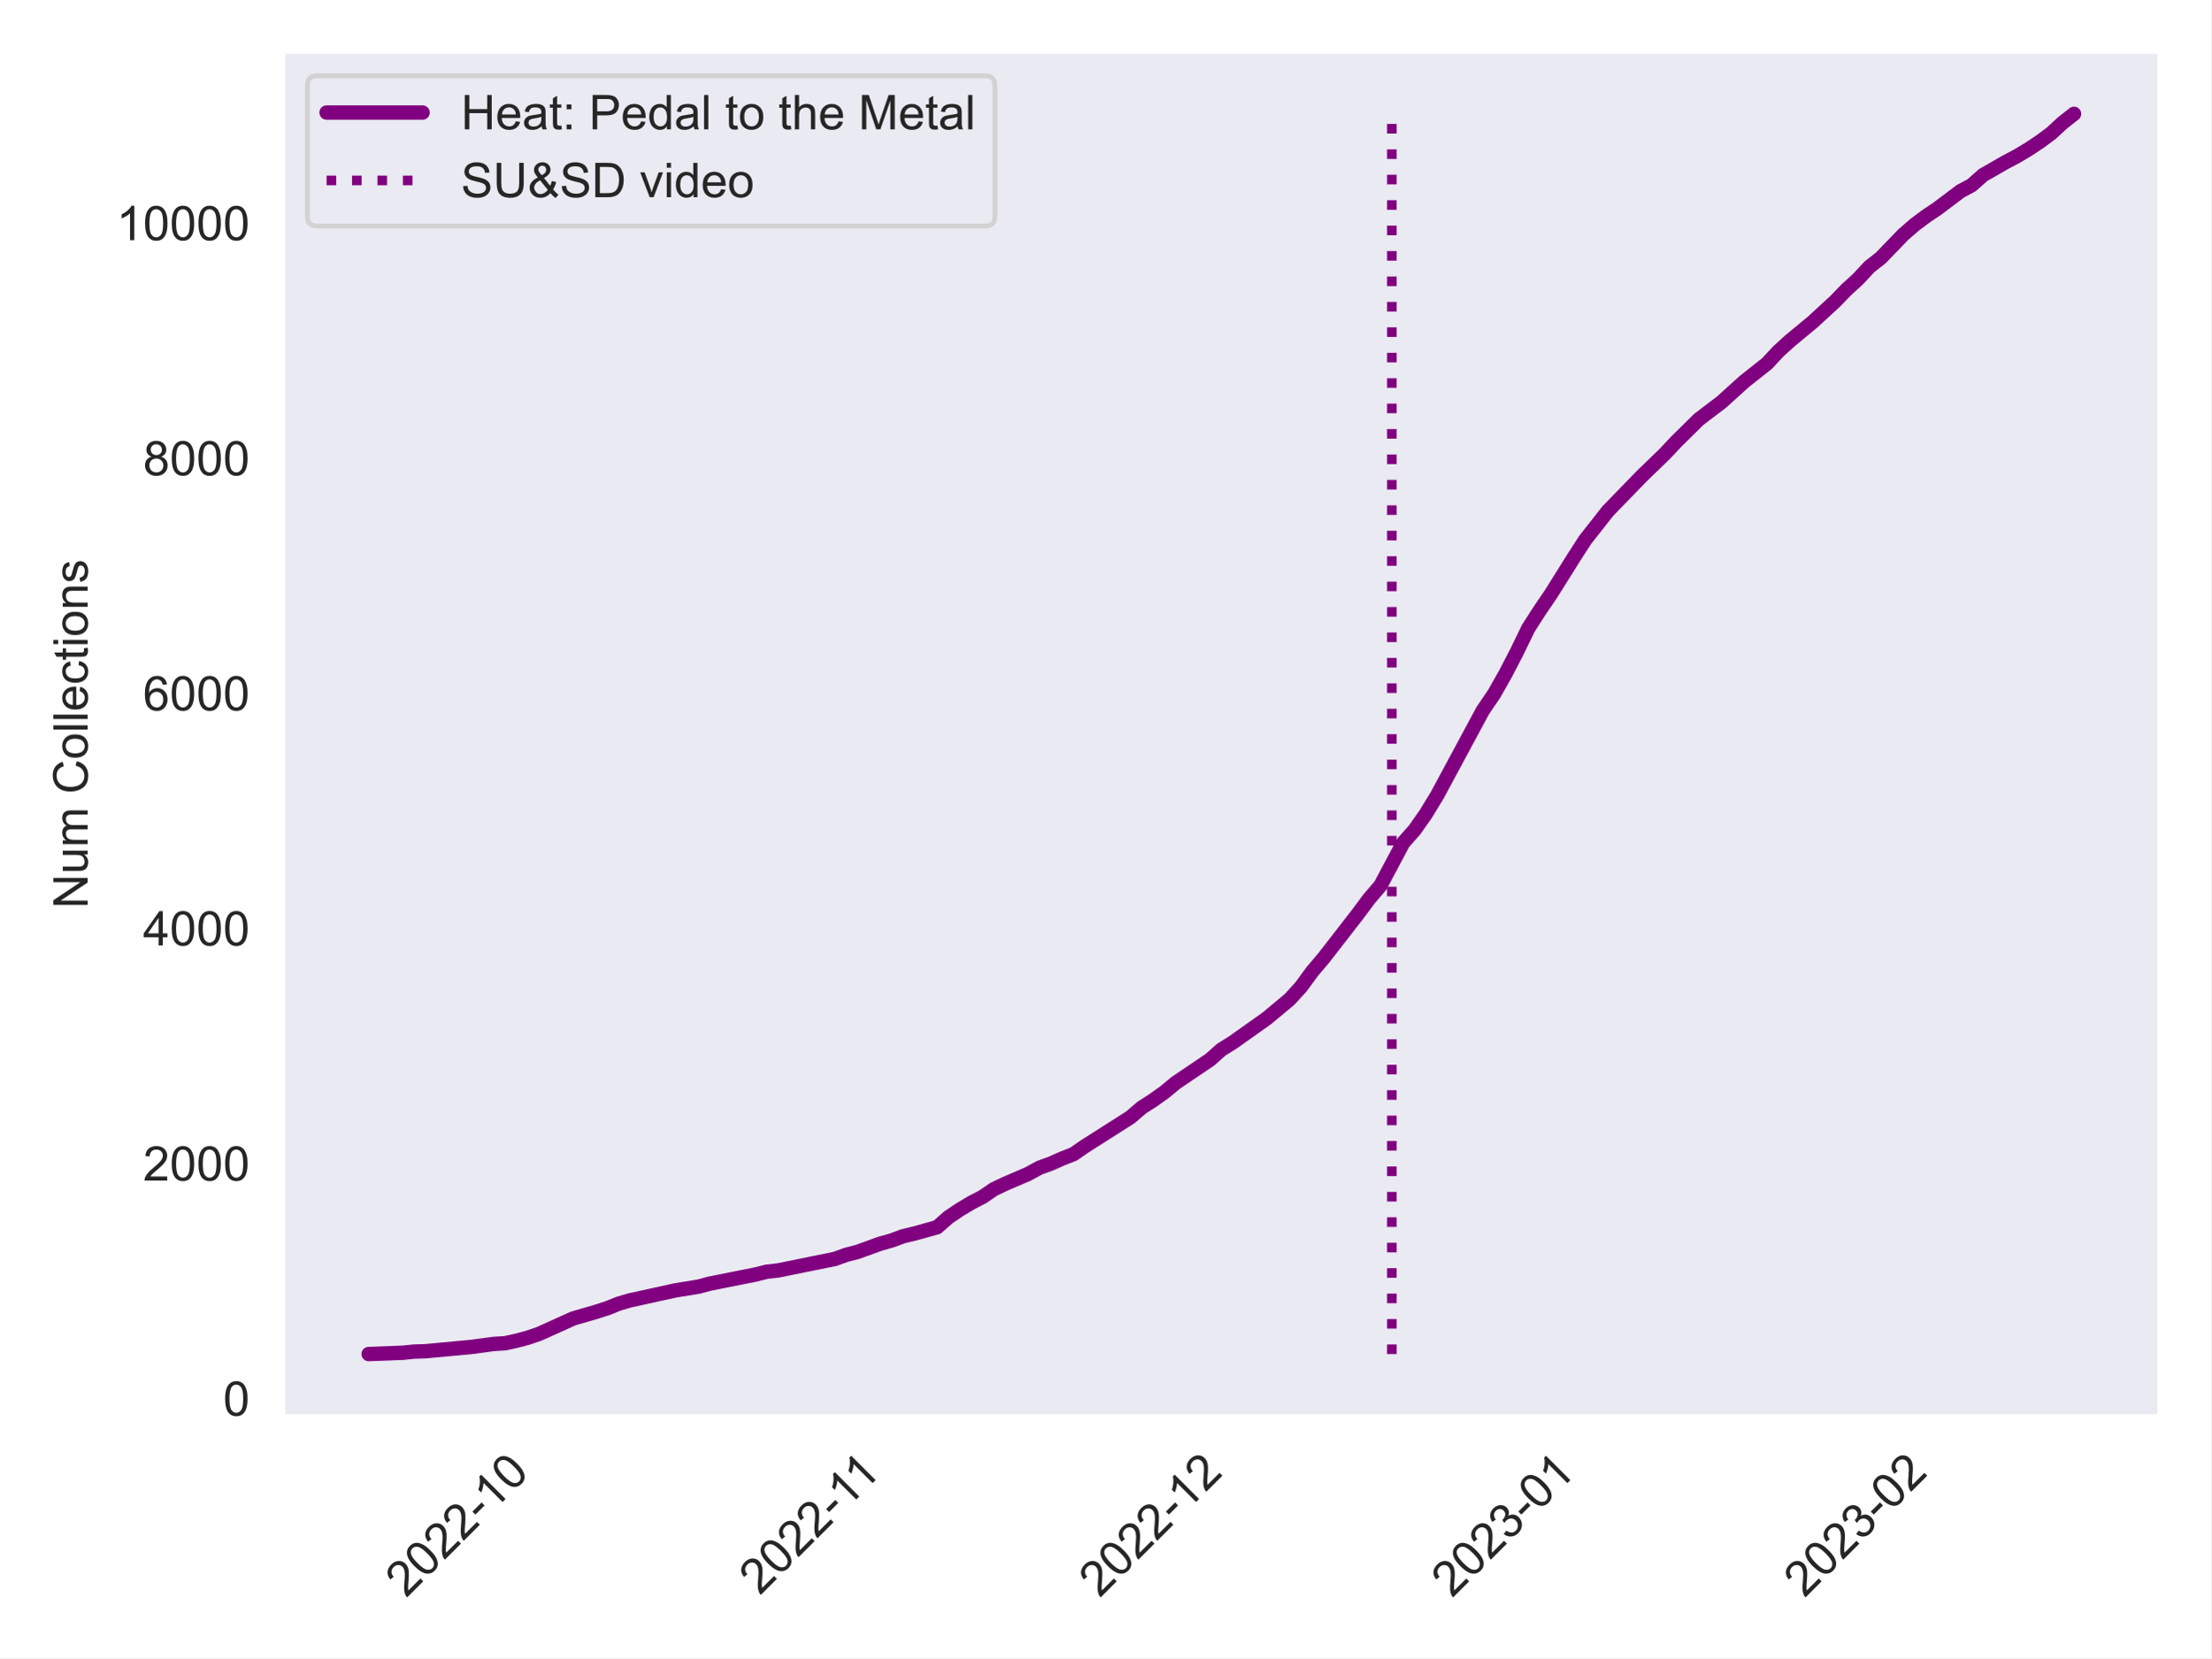
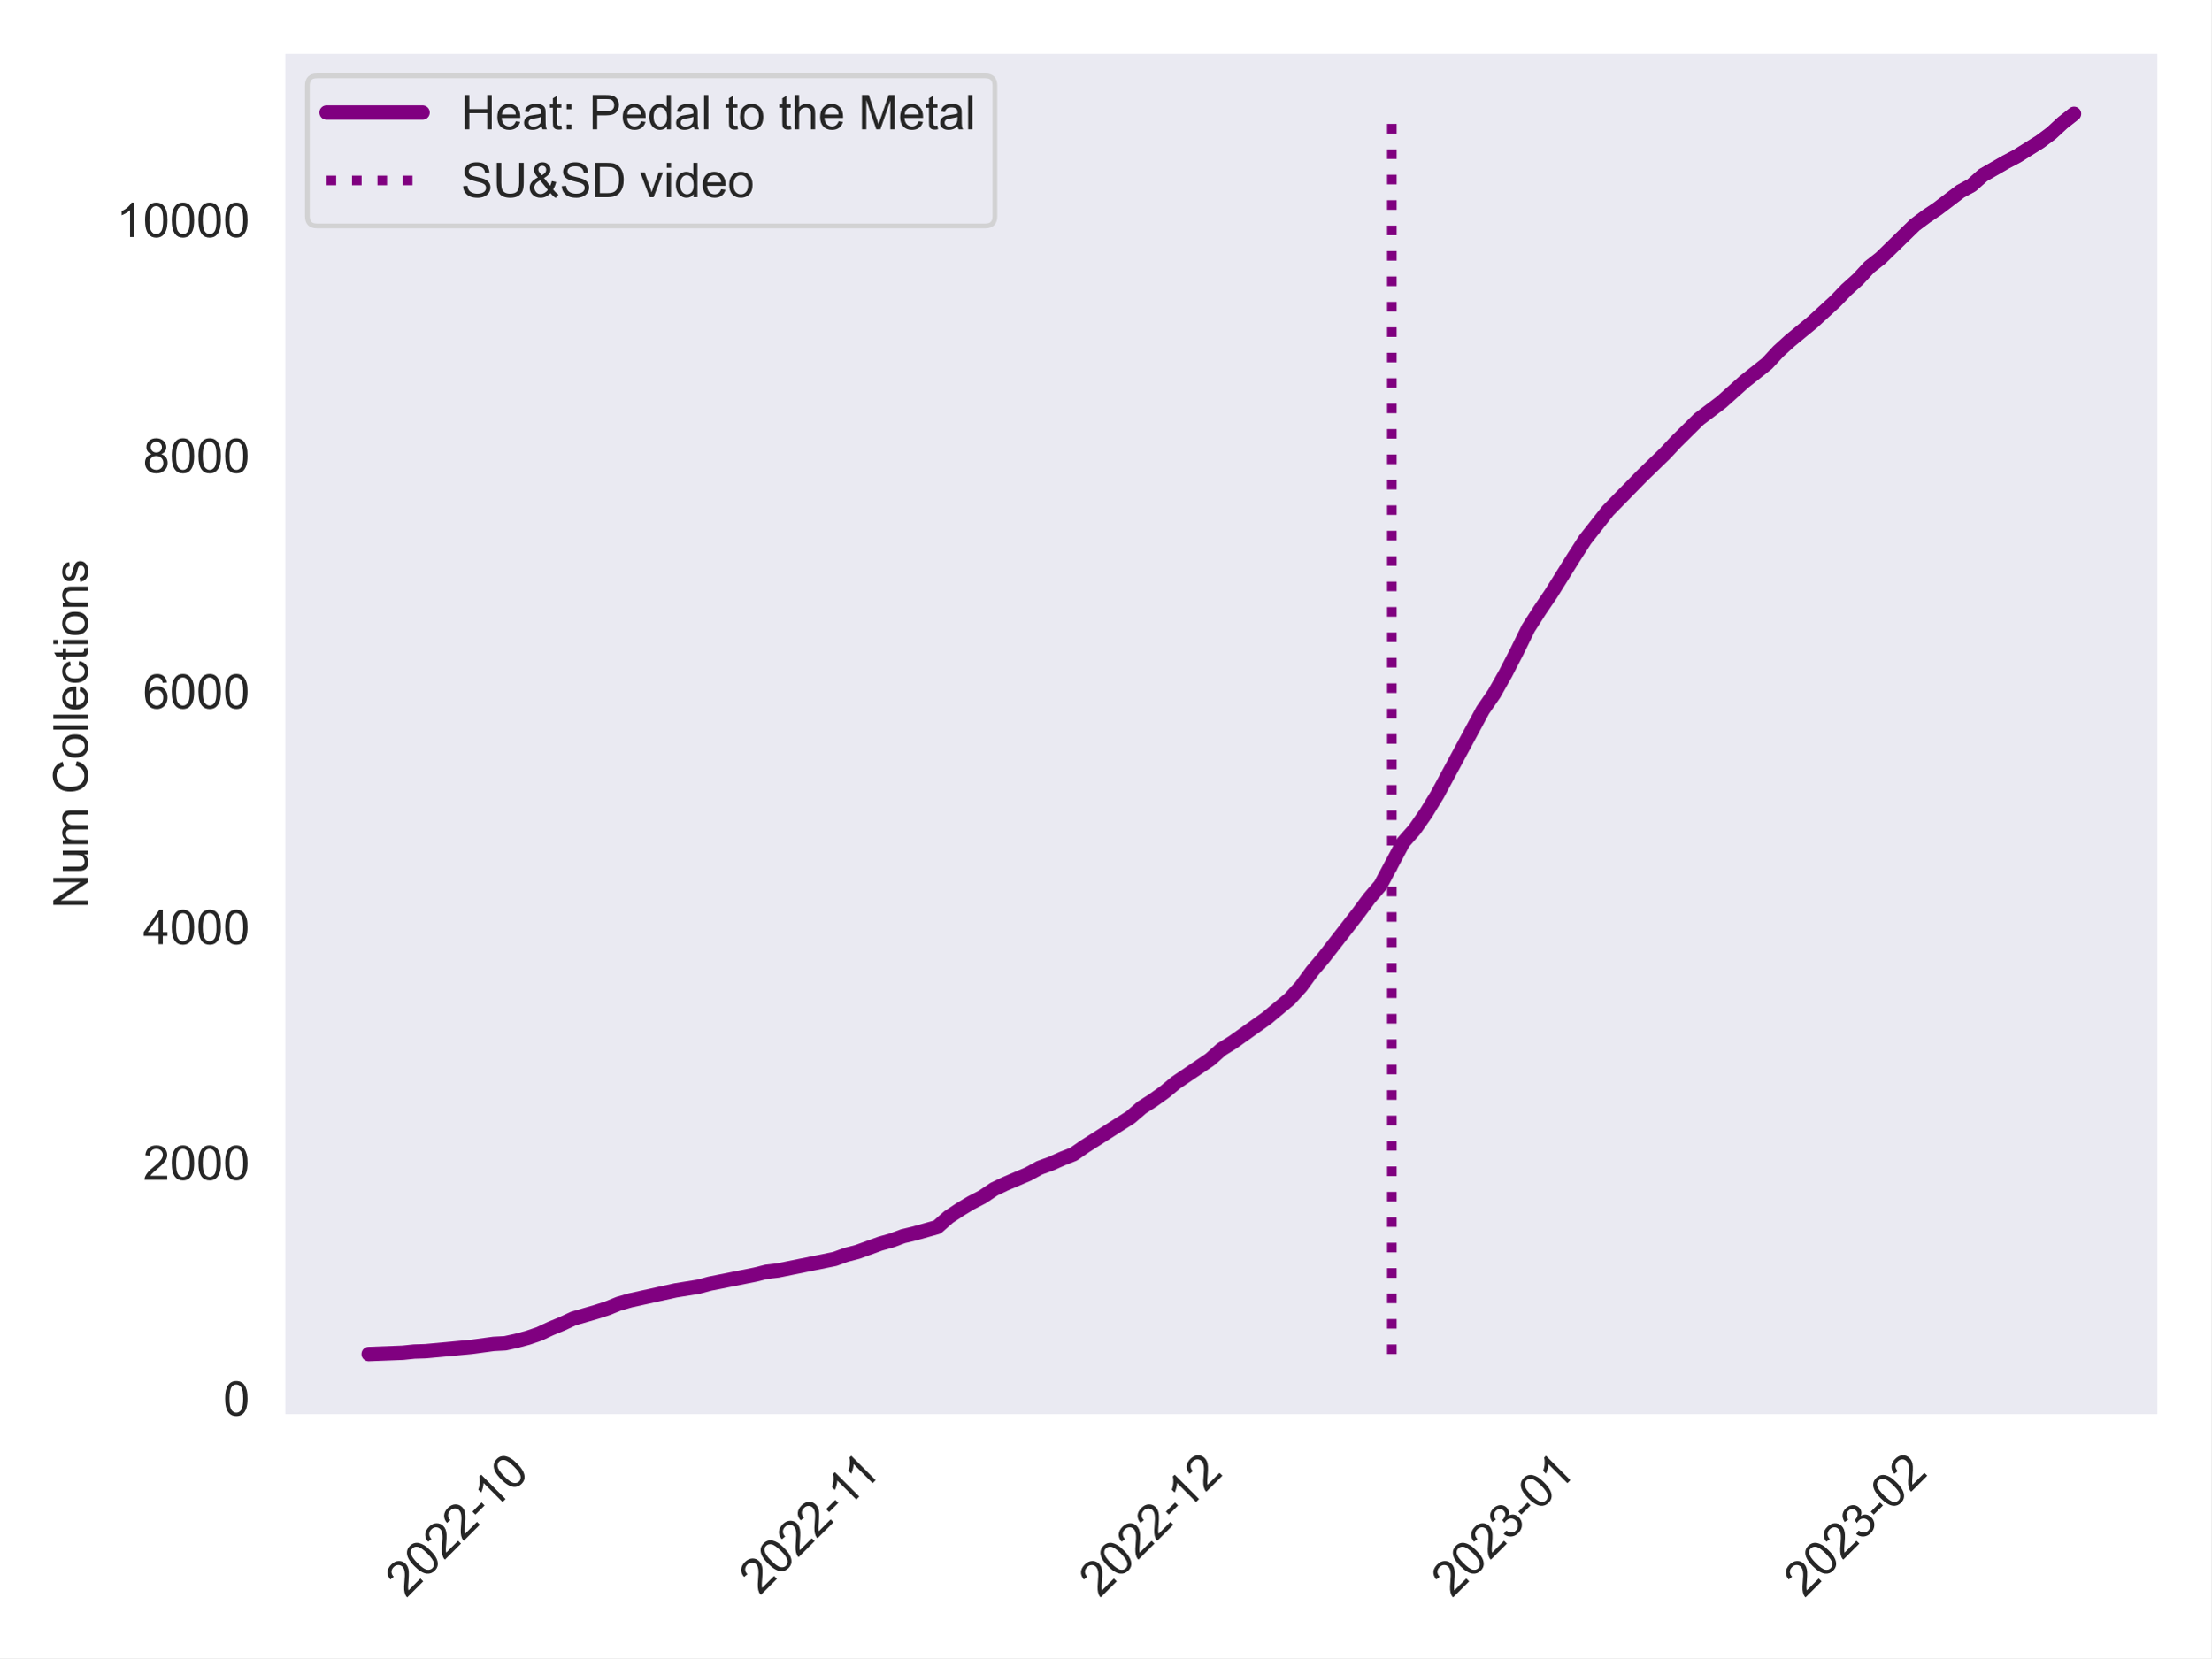
<svg xmlns="http://www.w3.org/2000/svg" xmlns:xlink="http://www.w3.org/1999/xlink" width="460.8pt" height="345.6pt" viewBox="0 0 460.8 345.6" version="1.1">
  <defs>
    <style type="text/css">*{stroke-linejoin: round; stroke-linecap: butt}</style>
  </defs>
  <g id="figure_1">
    <g id="patch_1">
      <path d="M 0 345.6  L 460.8 345.6  L 460.8 0  L 0 0  z " style="fill: #ffffff" />
    </g>
    <g id="axes_1">
      <g id="patch_2">
        <path d="M 59.06 295.153  L 450 295.153  L 450 10.8  L 59.06 10.8  z " style="fill: #eaeaf2" />
      </g>
      <g id="matplotlib.axis_1">
        <g id="xtick_1">
          <g id="text_1">
            <g style="fill: #262626" transform="translate(84.6389 333.1617) rotate(-45) scale(0.1 -0.1)">
              <defs>
                <path id="ArialMT-32" d="M 3222 541  L 3222 0  L 194 0  Q 188 203 259 391  Q 375 700 629 1000  Q 884 1300 1366 1694  Q 2113 2306 2375 2664  Q 2638 3022 2638 3341  Q 2638 3675 2398 3904  Q 2159 4134 1775 4134  Q 1369 4134 1125 3890  Q 881 3647 878 3216  L 300 3275  Q 359 3922 746 4261  Q 1134 4600 1788 4600  Q 2447 4600 2831 4234  Q 3216 3869 3216 3328  Q 3216 3053 3103 2787  Q 2991 2522 2730 2228  Q 2469 1934 1863 1422  Q 1356 997 1212 845  Q 1069 694 975 541  L 3222 541  z " transform="scale(0.015625)" />
                <path id="ArialMT-30" d="M 266 2259  Q 266 3072 433 3567  Q 600 4063 929 4331  Q 1259 4600 1759 4600  Q 2128 4600 2406 4451  Q 2684 4303 2865 4023  Q 3047 3744 3150 3342  Q 3253 2941 3253 2259  Q 3253 1453 3087 958  Q 2922 463 2592 192  Q 2263 -78 1759 -78  Q 1097 -78 719 397  Q 266 969 266 2259  z M 844 2259  Q 844 1131 1108 757  Q 1372 384 1759 384  Q 2147 384 2411 759  Q 2675 1134 2675 2259  Q 2675 3391 2411 3762  Q 2147 4134 1753 4134  Q 1366 4134 1134 3806  Q 844 3388 844 2259  z " transform="scale(0.015625)" />
                <path id="ArialMT-2d" d="M 203 1375  L 203 1941  L 1931 1941  L 1931 1375  L 203 1375  z " transform="scale(0.015625)" />
                <path id="ArialMT-31" d="M 2384 0  L 1822 0  L 1822 3584  Q 1619 3391 1289 3197  Q 959 3003 697 2906  L 697 3450  Q 1169 3672 1522 3987  Q 1875 4303 2022 4600  L 2384 4600  L 2384 0  z " transform="scale(0.015625)" />
              </defs>
              <use xlink:href="#ArialMT-32" />
              <use xlink:href="#ArialMT-30" x="55.615" />
              <use xlink:href="#ArialMT-32" x="111.23" />
              <use xlink:href="#ArialMT-32" x="166.846" />
              <use xlink:href="#ArialMT-2d" x="222.461" />
              <use xlink:href="#ArialMT-31" x="255.762" />
              <use xlink:href="#ArialMT-30" x="311.377" />
            </g>
          </g>
        </g>
        <g id="xtick_2">
          <g id="text_2">
            <g style="fill: #262626" transform="translate(158.349 332.6402) rotate(-45) scale(0.1 -0.1)">
              <use xlink:href="#ArialMT-32" />
              <use xlink:href="#ArialMT-30" x="55.615" />
              <use xlink:href="#ArialMT-32" x="111.23" />
              <use xlink:href="#ArialMT-32" x="166.846" />
              <use xlink:href="#ArialMT-2d" x="222.461" />
              <use xlink:href="#ArialMT-31" x="255.762" />
              <use xlink:href="#ArialMT-31" x="304.002" />
            </g>
          </g>
        </g>
        <g id="xtick_3">
          <g id="text_3">
            <g style="fill: #262626" transform="translate(229.1682 333.1617) rotate(-45) scale(0.1 -0.1)">
              <use xlink:href="#ArialMT-32" />
              <use xlink:href="#ArialMT-30" x="55.615" />
              <use xlink:href="#ArialMT-32" x="111.23" />
              <use xlink:href="#ArialMT-32" x="166.846" />
              <use xlink:href="#ArialMT-2d" x="222.461" />
              <use xlink:href="#ArialMT-31" x="255.762" />
              <use xlink:href="#ArialMT-32" x="311.377" />
            </g>
          </g>
        </g>
        <g id="xtick_4">
          <g id="text_4">
            <g style="fill: #262626" transform="translate(302.6176 333.1617) rotate(-45) scale(0.1 -0.1)">
              <defs>
                <path id="ArialMT-33" d="M 269 1209  L 831 1284  Q 928 806 1161 595  Q 1394 384 1728 384  Q 2125 384 2398 659  Q 2672 934 2672 1341  Q 2672 1728 2419 1979  Q 2166 2231 1775 2231  Q 1616 2231 1378 2169  L 1441 2663  Q 1497 2656 1531 2656  Q 1891 2656 2178 2843  Q 2466 3031 2466 3422  Q 2466 3731 2256 3934  Q 2047 4138 1716 4138  Q 1388 4138 1169 3931  Q 950 3725 888 3313  L 325 3413  Q 428 3978 793 4289  Q 1159 4600 1703 4600  Q 2078 4600 2393 4439  Q 2709 4278 2876 4000  Q 3044 3722 3044 3409  Q 3044 3113 2884 2869  Q 2725 2625 2413 2481  Q 2819 2388 3044 2092  Q 3269 1797 3269 1353  Q 3269 753 2831 336  Q 2394 -81 1725 -81  Q 1122 -81 723 278  Q 325 638 269 1209  z " transform="scale(0.015625)" />
              </defs>
              <use xlink:href="#ArialMT-32" />
              <use xlink:href="#ArialMT-30" x="55.615" />
              <use xlink:href="#ArialMT-32" x="111.23" />
              <use xlink:href="#ArialMT-33" x="166.846" />
              <use xlink:href="#ArialMT-2d" x="222.461" />
              <use xlink:href="#ArialMT-30" x="255.762" />
              <use xlink:href="#ArialMT-31" x="311.377" />
            </g>
          </g>
        </g>
        <g id="xtick_5">
          <g id="text_5">
            <g style="fill: #262626" transform="translate(376.0669 333.1617) rotate(-45) scale(0.1 -0.1)">
              <use xlink:href="#ArialMT-32" />
              <use xlink:href="#ArialMT-30" x="55.615" />
              <use xlink:href="#ArialMT-32" x="111.23" />
              <use xlink:href="#ArialMT-33" x="166.846" />
              <use xlink:href="#ArialMT-2d" x="222.461" />
              <use xlink:href="#ArialMT-30" x="255.762" />
              <use xlink:href="#ArialMT-32" x="311.377" />
            </g>
          </g>
        </g>
      </g>
      <g id="matplotlib.axis_2">
        <g id="ytick_1">
          <g id="text_6">
-             <g style="fill: #262626" transform="translate(46.49906 295.0678) scale(0.1 -0.1)">
+             <g style="fill: #262626" transform="translate(46.49906 295.0424) scale(0.1 -0.1)">
              <use xlink:href="#ArialMT-30" />
            </g>
          </g>
        </g>
        <g id="ytick_2">
          <g id="text_7">
-             <g style="fill: #262626" transform="translate(29.81625 246.0672) scale(0.1 -0.1)">
+             <g style="fill: #262626" transform="translate(29.81625 245.9161) scale(0.1 -0.1)">
              <use xlink:href="#ArialMT-32" />
              <use xlink:href="#ArialMT-30" x="55.615" />
              <use xlink:href="#ArialMT-30" x="111.23" />
              <use xlink:href="#ArialMT-30" x="166.846" />
            </g>
          </g>
        </g>
        <g id="ytick_3">
          <g id="text_8">
-             <g style="fill: #262626" transform="translate(29.81625 197.0666) scale(0.1 -0.1)">
+             <g style="fill: #262626" transform="translate(29.81625 196.7898) scale(0.1 -0.1)">
              <defs>
                <path id="ArialMT-34" d="M 2069 0  L 2069 1097  L 81 1097  L 81 1613  L 2172 4581  L 2631 4581  L 2631 1613  L 3250 1613  L 3250 1097  L 2631 1097  L 2631 0  L 2069 0  z M 2069 1613  L 2069 3678  L 634 1613  L 2069 1613  z " transform="scale(0.015625)" />
              </defs>
              <use xlink:href="#ArialMT-34" />
              <use xlink:href="#ArialMT-30" x="55.615" />
              <use xlink:href="#ArialMT-30" x="111.23" />
              <use xlink:href="#ArialMT-30" x="166.846" />
            </g>
          </g>
        </g>
        <g id="ytick_4">
          <g id="text_9">
-             <g style="fill: #262626" transform="translate(29.81625 148.066) scale(0.1 -0.1)">
+             <g style="fill: #262626" transform="translate(29.81625 147.6635) scale(0.1 -0.1)">
              <defs>
                <path id="ArialMT-36" d="M 3184 3459  L 2625 3416  Q 2550 3747 2413 3897  Q 2184 4138 1850 4138  Q 1581 4138 1378 3988  Q 1113 3794 959 3422  Q 806 3050 800 2363  Q 1003 2672 1297 2822  Q 1591 2972 1913 2972  Q 2475 2972 2870 2558  Q 3266 2144 3266 1488  Q 3266 1056 3080 686  Q 2894 316 2569 119  Q 2244 -78 1831 -78  Q 1128 -78 684 439  Q 241 956 241 2144  Q 241 3472 731 4075  Q 1159 4600 1884 4600  Q 2425 4600 2770 4297  Q 3116 3994 3184 3459  z M 888 1484  Q 888 1194 1011 928  Q 1134 663 1356 523  Q 1578 384 1822 384  Q 2178 384 2434 671  Q 2691 959 2691 1453  Q 2691 1928 2437 2201  Q 2184 2475 1800 2475  Q 1419 2475 1153 2201  Q 888 1928 888 1484  z " transform="scale(0.015625)" />
              </defs>
              <use xlink:href="#ArialMT-36" />
              <use xlink:href="#ArialMT-30" x="55.615" />
              <use xlink:href="#ArialMT-30" x="111.23" />
              <use xlink:href="#ArialMT-30" x="166.846" />
            </g>
          </g>
        </g>
        <g id="ytick_5">
          <g id="text_10">
-             <g style="fill: #262626" transform="translate(29.81625 99.0654) scale(0.1 -0.1)">
+             <g style="fill: #262626" transform="translate(29.81625 98.53718) scale(0.1 -0.1)">
              <defs>
                <path id="ArialMT-38" d="M 1131 2484  Q 781 2613 612 2850  Q 444 3088 444 3419  Q 444 3919 803 4259  Q 1163 4600 1759 4600  Q 2359 4600 2725 4251  Q 3091 3903 3091 3403  Q 3091 3084 2923 2848  Q 2756 2613 2416 2484  Q 2838 2347 3058 2040  Q 3278 1734 3278 1309  Q 3278 722 2862 322  Q 2447 -78 1769 -78  Q 1091 -78 675 323  Q 259 725 259 1325  Q 259 1772 486 2073  Q 713 2375 1131 2484  z M 1019 3438  Q 1019 3113 1228 2906  Q 1438 2700 1772 2700  Q 2097 2700 2305 2904  Q 2513 3109 2513 3406  Q 2513 3716 2298 3927  Q 2084 4138 1766 4138  Q 1444 4138 1231 3931  Q 1019 3725 1019 3438  z M 838 1322  Q 838 1081 952 856  Q 1066 631 1291 507  Q 1516 384 1775 384  Q 2178 384 2440 643  Q 2703 903 2703 1303  Q 2703 1709 2433 1975  Q 2163 2241 1756 2241  Q 1359 2241 1098 1978  Q 838 1716 838 1322  z " transform="scale(0.015625)" />
              </defs>
              <use xlink:href="#ArialMT-38" />
              <use xlink:href="#ArialMT-30" x="55.615" />
              <use xlink:href="#ArialMT-30" x="111.23" />
              <use xlink:href="#ArialMT-30" x="166.846" />
            </g>
          </g>
        </g>
        <g id="ytick_6">
          <g id="text_11">
-             <g style="fill: #262626" transform="translate(24.25531 50.06481) scale(0.1 -0.1)">
+             <g style="fill: #262626" transform="translate(24.25531 49.41087) scale(0.1 -0.1)">
              <use xlink:href="#ArialMT-31" />
              <use xlink:href="#ArialMT-30" x="55.615" />
              <use xlink:href="#ArialMT-30" x="111.23" />
              <use xlink:href="#ArialMT-30" x="166.846" />
              <use xlink:href="#ArialMT-30" x="222.461" />
            </g>
          </g>
        </g>
        <g id="text_12">
          <g style="fill: #262626" transform="translate(18.26781 189.3764) rotate(-90) scale(0.1 -0.1)">
            <defs>
              <path id="ArialMT-4e" d="M 488 0  L 488 4581  L 1109 4581  L 3516 984  L 3516 4581  L 4097 4581  L 4097 0  L 3475 0  L 1069 3600  L 1069 0  L 488 0  z " transform="scale(0.015625)" />
              <path id="ArialMT-75" d="M 2597 0  L 2597 488  Q 2209 -75 1544 -75  Q 1250 -75 995 37  Q 741 150 617 320  Q 494 491 444 738  Q 409 903 409 1263  L 409 3319  L 972 3319  L 972 1478  Q 972 1038 1006 884  Q 1059 663 1231 536  Q 1403 409 1656 409  Q 1909 409 2131 539  Q 2353 669 2445 892  Q 2538 1116 2538 1541  L 2538 3319  L 3100 3319  L 3100 0  L 2597 0  z " transform="scale(0.015625)" />
              <path id="ArialMT-6d" d="M 422 0  L 422 3319  L 925 3319  L 925 2853  Q 1081 3097 1340 3245  Q 1600 3394 1931 3394  Q 2300 3394 2536 3241  Q 2772 3088 2869 2813  Q 3263 3394 3894 3394  Q 4388 3394 4653 3120  Q 4919 2847 4919 2278  L 4919 0  L 4359 0  L 4359 2091  Q 4359 2428 4304 2576  Q 4250 2725 4106 2815  Q 3963 2906 3769 2906  Q 3419 2906 3187 2673  Q 2956 2441 2956 1928  L 2956 0  L 2394 0  L 2394 2156  Q 2394 2531 2256 2718  Q 2119 2906 1806 2906  Q 1569 2906 1367 2781  Q 1166 2656 1075 2415  Q 984 2175 984 1722  L 984 0  L 422 0  z " transform="scale(0.015625)" />
              <path id="ArialMT-20" transform="scale(0.015625)" />
              <path id="ArialMT-43" d="M 3763 1606  L 4369 1453  Q 4178 706 3683 314  Q 3188 -78 2472 -78  Q 1731 -78 1267 223  Q 803 525 561 1097  Q 319 1669 319 2325  Q 319 3041 592 3573  Q 866 4106 1370 4382  Q 1875 4659 2481 4659  Q 3169 4659 3637 4309  Q 4106 3959 4291 3325  L 3694 3184  Q 3534 3684 3231 3912  Q 2928 4141 2469 4141  Q 1941 4141 1586 3887  Q 1231 3634 1087 3207  Q 944 2781 944 2328  Q 944 1744 1114 1308  Q 1284 872 1643 656  Q 2003 441 2422 441  Q 2931 441 3284 734  Q 3638 1028 3763 1606  z " transform="scale(0.015625)" />
              <path id="ArialMT-6f" d="M 213 1659  Q 213 2581 725 3025  Q 1153 3394 1769 3394  Q 2453 3394 2887 2945  Q 3322 2497 3322 1706  Q 3322 1066 3130 698  Q 2938 331 2570 128  Q 2203 -75 1769 -75  Q 1072 -75 642 372  Q 213 819 213 1659  z M 791 1659  Q 791 1022 1069 705  Q 1347 388 1769 388  Q 2188 388 2466 706  Q 2744 1025 2744 1678  Q 2744 2294 2464 2611  Q 2184 2928 1769 2928  Q 1347 2928 1069 2612  Q 791 2297 791 1659  z " transform="scale(0.015625)" />
              <path id="ArialMT-6c" d="M 409 0  L 409 4581  L 972 4581  L 972 0  L 409 0  z " transform="scale(0.015625)" />
              <path id="ArialMT-65" d="M 2694 1069  L 3275 997  Q 3138 488 2766 206  Q 2394 -75 1816 -75  Q 1088 -75 661 373  Q 234 822 234 1631  Q 234 2469 665 2931  Q 1097 3394 1784 3394  Q 2450 3394 2872 2941  Q 3294 2488 3294 1666  Q 3294 1616 3291 1516  L 816 1516  Q 847 969 1125 678  Q 1403 388 1819 388  Q 2128 388 2347 550  Q 2566 713 2694 1069  z M 847 1978  L 2700 1978  Q 2663 2397 2488 2606  Q 2219 2931 1791 2931  Q 1403 2931 1139 2672  Q 875 2413 847 1978  z " transform="scale(0.015625)" />
              <path id="ArialMT-63" d="M 2588 1216  L 3141 1144  Q 3050 572 2676 248  Q 2303 -75 1759 -75  Q 1078 -75 664 370  Q 250 816 250 1647  Q 250 2184 428 2587  Q 606 2991 970 3192  Q 1334 3394 1763 3394  Q 2303 3394 2647 3120  Q 2991 2847 3088 2344  L 2541 2259  Q 2463 2594 2264 2762  Q 2066 2931 1784 2931  Q 1359 2931 1093 2626  Q 828 2322 828 1663  Q 828 994 1084 691  Q 1341 388 1753 388  Q 2084 388 2306 591  Q 2528 794 2588 1216  z " transform="scale(0.015625)" />
              <path id="ArialMT-74" d="M 1650 503  L 1731 6  Q 1494 -44 1306 -44  Q 1000 -44 831 53  Q 663 150 594 308  Q 525 466 525 972  L 525 2881  L 113 2881  L 113 3319  L 525 3319  L 525 4141  L 1084 4478  L 1084 3319  L 1650 3319  L 1650 2881  L 1084 2881  L 1084 941  Q 1084 700 1114 631  Q 1144 563 1211 522  Q 1278 481 1403 481  Q 1497 481 1650 503  z " transform="scale(0.015625)" />
              <path id="ArialMT-69" d="M 425 3934  L 425 4581  L 988 4581  L 988 3934  L 425 3934  z M 425 0  L 425 3319  L 988 3319  L 988 0  L 425 0  z " transform="scale(0.015625)" />
              <path id="ArialMT-6e" d="M 422 0  L 422 3319  L 928 3319  L 928 2847  Q 1294 3394 1984 3394  Q 2284 3394 2536 3286  Q 2788 3178 2913 3003  Q 3038 2828 3088 2588  Q 3119 2431 3119 2041  L 3119 0  L 2556 0  L 2556 2019  Q 2556 2363 2490 2533  Q 2425 2703 2258 2804  Q 2091 2906 1866 2906  Q 1506 2906 1245 2678  Q 984 2450 984 1813  L 984 0  L 422 0  z " transform="scale(0.015625)" />
              <path id="ArialMT-73" d="M 197 991  L 753 1078  Q 800 744 1014 566  Q 1228 388 1613 388  Q 2000 388 2187 545  Q 2375 703 2375 916  Q 2375 1106 2209 1216  Q 2094 1291 1634 1406  Q 1016 1563 777 1677  Q 538 1791 414 1992  Q 291 2194 291 2438  Q 291 2659 392 2848  Q 494 3038 669 3163  Q 800 3259 1026 3326  Q 1253 3394 1513 3394  Q 1903 3394 2198 3281  Q 2494 3169 2634 2976  Q 2775 2784 2828 2463  L 2278 2388  Q 2241 2644 2061 2787  Q 1881 2931 1553 2931  Q 1166 2931 1000 2803  Q 834 2675 834 2503  Q 834 2394 903 2306  Q 972 2216 1119 2156  Q 1203 2125 1616 2013  Q 2213 1853 2448 1751  Q 2684 1650 2818 1456  Q 2953 1263 2953 975  Q 2953 694 2789 445  Q 2625 197 2315 61  Q 2006 -75 1616 -75  Q 969 -75 630 194  Q 291 463 197 991  z " transform="scale(0.015625)" />
            </defs>
            <use xlink:href="#ArialMT-4e" />
            <use xlink:href="#ArialMT-75" x="72.217" />
            <use xlink:href="#ArialMT-6d" x="127.832" />
            <use xlink:href="#ArialMT-20" x="211.133" />
            <use xlink:href="#ArialMT-43" x="238.916" />
            <use xlink:href="#ArialMT-6f" x="311.133" />
            <use xlink:href="#ArialMT-6c" x="366.748" />
            <use xlink:href="#ArialMT-6c" x="388.965" />
            <use xlink:href="#ArialMT-65" x="411.182" />
            <use xlink:href="#ArialMT-63" x="466.797" />
            <use xlink:href="#ArialMT-74" x="516.797" />
            <use xlink:href="#ArialMT-69" x="544.58" />
            <use xlink:href="#ArialMT-6f" x="566.797" />
            <use xlink:href="#ArialMT-6e" x="622.412" />
            <use xlink:href="#ArialMT-73" x="678.027" />
          </g>
        </g>
      </g>
      <g id="PolyCollection_1" />
      <g id="line2d_1">
-         <path d="M 76.83 282.228  L 83.938 281.958  L 86.307 281.713  L 88.677 281.64  L 98.154 280.758  L 102.893 280.121  L 105.262 279.974  L 107.631 279.459  L 110.001 278.822  L 112.37 278.014  L 119.478 274.804  L 124.217 273.432  L 126.586 272.673  L 128.955 271.717  L 131.325 271.031  L 140.802 268.949  L 145.541 268.189  L 147.91 267.552  L 157.387 265.666  L 159.757 265.078  L 162.126 264.808  L 173.973 262.407  L 176.342 261.55  L 178.711 260.937  L 183.45 259.222  L 185.819 258.56  L 188.189 257.678  L 190.558 257.115  L 195.297 255.792  L 197.666 253.709  L 200.035 252.117  L 202.405 250.696  L 204.774 249.471  L 207.143 247.854  L 209.513 246.727  L 214.251 244.693  L 216.621 243.395  L 218.99 242.537  L 221.359 241.484  L 223.729 240.553  L 226.098 238.911  L 235.575 232.884  L 237.945 230.851  L 240.314 229.332  L 242.683 227.641  L 245.053 225.681  L 252.161 220.879  L 254.53 218.772  L 256.899 217.302  L 264.007 212.255  L 268.746 208.31  L 271.115 205.713  L 273.485 202.479  L 275.854 199.686  L 282.962 190.523  L 285.331 187.338  L 287.701 184.57  L 292.439 175.651  L 294.809 172.981  L 297.178 169.6  L 299.547 165.704  L 309.025 148.089  L 311.394 144.61  L 313.763 140.42  L 316.133 135.838  L 318.502 130.963  L 320.871 127.263  L 323.241 123.784  L 327.979 116.214  L 330.349 112.539  L 335.087 106.512  L 342.195 99.186  L 346.934 94.604  L 349.303 92.081  L 354.042 87.401  L 358.781 83.8  L 363.519 79.512  L 368.258 75.764  L 370.627 73.216  L 372.997 71.06  L 377.735 67.14  L 382.474 62.779  L 384.843 60.329  L 387.213 58.173  L 389.582 55.625  L 391.951 53.762  L 396.69 48.862  L 399.059 46.804  L 401.429 45.04  L 403.798 43.448  L 408.537 39.871  L 410.906 38.597  L 413.275 36.49  L 418.014 33.77  L 420.383 32.521  L 422.753 31.1  L 425.122 29.532  L 427.491 27.768  L 429.861 25.587  L 432.23 23.725  L 432.23 23.725  " clip-path="url(#p64fd388062)" style="fill: none; stroke: #800080; stroke-width: 3; stroke-linecap: round" />
+         <path d="M 76.83 282.228  L 83.938 281.958  L 86.307 281.712  L 88.677 281.638  L 98.154 280.754  L 102.893 280.115  L 105.262 279.993  L 107.631 279.477  L 110.001 278.838  L 112.37 278.027  L 114.739 276.922  L 117.109 275.94  L 119.478 274.834  L 124.217 273.459  L 126.586 272.697  L 128.955 271.739  L 131.325 271.052  L 140.802 268.964  L 145.541 268.202  L 147.91 267.564  L 157.387 265.672  L 159.757 265.083  L 162.126 264.812  L 173.973 262.405  L 176.342 261.546  L 178.711 260.931  L 183.45 259.212  L 185.819 258.549  L 188.189 257.665  L 190.558 257.1  L 195.297 255.773  L 197.666 253.685  L 200.035 252.113  L 202.405 250.689  L 204.774 249.461  L 207.143 247.864  L 209.513 246.734  L 214.251 244.72  L 216.621 243.418  L 218.99 242.558  L 221.359 241.502  L 223.729 240.569  L 226.098 238.923  L 235.575 232.88  L 237.945 230.842  L 240.314 229.319  L 242.683 227.624  L 245.053 225.659  L 252.161 220.844  L 254.53 218.732  L 256.899 217.258  L 264.007 212.198  L 268.746 208.244  L 271.115 205.64  L 273.485 202.398  L 275.854 199.597  L 282.962 190.46  L 285.331 187.267  L 287.701 184.491  L 292.439 175.575  L 294.809 172.897  L 297.178 169.507  L 299.547 165.626  L 309.025 148.015  L 311.394 144.576  L 313.763 140.376  L 316.133 135.782  L 318.502 130.943  L 320.871 127.234  L 323.241 123.746  L 327.979 116.156  L 330.349 112.472  L 335.087 106.454  L 342.195 99.183  L 346.934 94.59  L 349.303 92.06  L 354.042 87.368  L 358.781 83.782  L 363.519 79.533  L 368.258 75.774  L 370.627 73.22  L 372.997 71.058  L 377.735 67.153  L 382.474 62.805  L 384.843 60.349  L 387.213 58.212  L 389.582 55.657  L 391.951 53.79  L 399.059 46.864  L 401.429 45.095  L 403.798 43.498  L 408.537 39.888  L 410.906 38.61  L 413.275 36.498  L 418.014 33.771  L 420.383 32.519  L 425.122 29.547  L 427.491 27.778  L 429.861 25.592  L 432.23 23.725  L 432.23 23.725  " clip-path="url(#p8429149613)" style="fill: none; stroke: #800080; stroke-width: 3; stroke-linecap: round" />
      </g>
      <g id="LineCollection_1">
-         <path d="M 290.07 282.228  L 290.07 23.725  " clip-path="url(#p64fd388062)" style="fill: none; stroke-dasharray: 2,3.3; stroke-dashoffset: 0; stroke: #800080; stroke-width: 2" />
+         <path d="M 290.07 282.228  L 290.07 23.725  " clip-path="url(#p8429149613)" style="fill: none; stroke-dasharray: 2,3.3; stroke-dashoffset: 0; stroke: #800080; stroke-width: 2" />
      </g>
      <g id="patch_3">
        <path d="M 59.06 295.153  L 59.06 10.8  " style="fill: none; stroke: #ffffff; stroke-width: 0.8; stroke-linejoin: miter; stroke-linecap: square" />
      </g>
      <g id="patch_4">
        <path d="M 450 295.153  L 450 10.8  " style="fill: none; stroke: #ffffff; stroke-width: 0.8; stroke-linejoin: miter; stroke-linecap: square" />
      </g>
      <g id="patch_5">
        <path d="M 59.06 295.153  L 450 295.153  " style="fill: none; stroke: #ffffff; stroke-width: 0.8; stroke-linejoin: miter; stroke-linecap: square" />
      </g>
      <g id="patch_6">
        <path d="M 59.06 10.8  L 450 10.8  " style="fill: none; stroke: #ffffff; stroke-width: 0.8; stroke-linejoin: miter; stroke-linecap: square" />
      </g>
      <g id="legend_1">
        <g id="patch_7">
          <path d="M 66.06 47.091  L 205.338 47.091  Q 207.338 47.091 207.338 45.091  L 207.338 17.8  Q 207.338 15.8 205.338 15.8  L 66.06 15.8  Q 64.06 15.8 64.06 17.8  L 64.06 45.091  Q 64.06 47.091 66.06 47.091  z " style="fill: #eaeaf2; opacity: 0.8; stroke: #cccccc; stroke-linejoin: miter" />
        </g>
        <g id="line2d_2">
          <path d="M 68.06 23.458  L 78.06 23.458  L 88.06 23.458  " style="fill: none; stroke: #800080; stroke-width: 3; stroke-linecap: round" />
        </g>
        <g id="text_13">
          <g style="fill: #262626" transform="translate(96.06 26.95781) scale(0.1 -0.1)">
            <defs>
              <path id="ArialMT-48" d="M 513 0  L 513 4581  L 1119 4581  L 1119 2700  L 3500 2700  L 3500 4581  L 4106 4581  L 4106 0  L 3500 0  L 3500 2159  L 1119 2159  L 1119 0  L 513 0  z " transform="scale(0.015625)" />
              <path id="ArialMT-61" d="M 2588 409  Q 2275 144 1986 34  Q 1697 -75 1366 -75  Q 819 -75 525 192  Q 231 459 231 875  Q 231 1119 342 1320  Q 453 1522 633 1644  Q 813 1766 1038 1828  Q 1203 1872 1538 1913  Q 2219 1994 2541 2106  Q 2544 2222 2544 2253  Q 2544 2597 2384 2738  Q 2169 2928 1744 2928  Q 1347 2928 1158 2789  Q 969 2650 878 2297  L 328 2372  Q 403 2725 575 2942  Q 747 3159 1072 3276  Q 1397 3394 1825 3394  Q 2250 3394 2515 3294  Q 2781 3194 2906 3042  Q 3031 2891 3081 2659  Q 3109 2516 3109 2141  L 3109 1391  Q 3109 606 3145 398  Q 3181 191 3288 0  L 2700 0  Q 2613 175 2588 409  z M 2541 1666  Q 2234 1541 1622 1453  Q 1275 1403 1131 1340  Q 988 1278 909 1158  Q 831 1038 831 891  Q 831 666 1001 516  Q 1172 366 1500 366  Q 1825 366 2078 508  Q 2331 650 2450 897  Q 2541 1088 2541 1459  L 2541 1666  z " transform="scale(0.015625)" />
              <path id="ArialMT-3a" d="M 578 2678  L 578 3319  L 1219 3319  L 1219 2678  L 578 2678  z M 578 0  L 578 641  L 1219 641  L 1219 0  L 578 0  z " transform="scale(0.015625)" />
              <path id="ArialMT-50" d="M 494 0  L 494 4581  L 2222 4581  Q 2678 4581 2919 4538  Q 3256 4481 3484 4323  Q 3713 4166 3852 3881  Q 3991 3597 3991 3256  Q 3991 2672 3619 2267  Q 3247 1863 2275 1863  L 1100 1863  L 1100 0  L 494 0  z M 1100 2403  L 2284 2403  Q 2872 2403 3119 2622  Q 3366 2841 3366 3238  Q 3366 3525 3220 3729  Q 3075 3934 2838 4000  Q 2684 4041 2272 4041  L 1100 4041  L 1100 2403  z " transform="scale(0.015625)" />
              <path id="ArialMT-64" d="M 2575 0  L 2575 419  Q 2259 -75 1647 -75  Q 1250 -75 917 144  Q 584 363 401 755  Q 219 1147 219 1656  Q 219 2153 384 2558  Q 550 2963 881 3178  Q 1213 3394 1622 3394  Q 1922 3394 2156 3267  Q 2391 3141 2538 2938  L 2538 4581  L 3097 4581  L 3097 0  L 2575 0  z M 797 1656  Q 797 1019 1065 703  Q 1334 388 1700 388  Q 2069 388 2326 689  Q 2584 991 2584 1609  Q 2584 2291 2321 2609  Q 2059 2928 1675 2928  Q 1300 2928 1048 2622  Q 797 2316 797 1656  z " transform="scale(0.015625)" />
              <path id="ArialMT-68" d="M 422 0  L 422 4581  L 984 4581  L 984 2938  Q 1378 3394 1978 3394  Q 2347 3394 2619 3248  Q 2891 3103 3008 2847  Q 3125 2591 3125 2103  L 3125 0  L 2563 0  L 2563 2103  Q 2563 2525 2380 2717  Q 2197 2909 1863 2909  Q 1613 2909 1392 2779  Q 1172 2650 1078 2428  Q 984 2206 984 1816  L 984 0  L 422 0  z " transform="scale(0.015625)" />
              <path id="ArialMT-4d" d="M 475 0  L 475 4581  L 1388 4581  L 2472 1338  Q 2622 884 2691 659  Q 2769 909 2934 1394  L 4031 4581  L 4847 4581  L 4847 0  L 4263 0  L 4263 3834  L 2931 0  L 2384 0  L 1059 3900  L 1059 0  L 475 0  z " transform="scale(0.015625)" />
            </defs>
            <use xlink:href="#ArialMT-48" />
            <use xlink:href="#ArialMT-65" x="72.217" />
            <use xlink:href="#ArialMT-61" x="127.832" />
            <use xlink:href="#ArialMT-74" x="183.447" />
            <use xlink:href="#ArialMT-3a" x="211.23" />
            <use xlink:href="#ArialMT-20" x="239.014" />
            <use xlink:href="#ArialMT-50" x="266.797" />
            <use xlink:href="#ArialMT-65" x="333.496" />
            <use xlink:href="#ArialMT-64" x="389.111" />
            <use xlink:href="#ArialMT-61" x="444.727" />
            <use xlink:href="#ArialMT-6c" x="500.342" />
            <use xlink:href="#ArialMT-20" x="522.559" />
            <use xlink:href="#ArialMT-74" x="550.342" />
            <use xlink:href="#ArialMT-6f" x="578.125" />
            <use xlink:href="#ArialMT-20" x="633.74" />
            <use xlink:href="#ArialMT-74" x="661.523" />
            <use xlink:href="#ArialMT-68" x="689.307" />
            <use xlink:href="#ArialMT-65" x="744.922" />
            <use xlink:href="#ArialMT-20" x="800.537" />
            <use xlink:href="#ArialMT-4d" x="828.32" />
            <use xlink:href="#ArialMT-65" x="911.621" />
            <use xlink:href="#ArialMT-74" x="967.236" />
            <use xlink:href="#ArialMT-61" x="995.02" />
            <use xlink:href="#ArialMT-6c" x="1050.635" />
          </g>
        </g>
        <g id="line2d_3">
          <path d="M 68.06 37.603  L 88.06 37.603  " style="fill: none; stroke-dasharray: 2,3.3; stroke-dashoffset: 0; stroke: #800080; stroke-width: 2" />
        </g>
        <g id="text_14">
          <g style="fill: #262626" transform="translate(96.06 41.10312) scale(0.1 -0.1)">
            <defs>
              <path id="ArialMT-53" d="M 288 1472  L 859 1522  Q 900 1178 1048 958  Q 1197 738 1509 602  Q 1822 466 2213 466  Q 2559 466 2825 569  Q 3091 672 3220 851  Q 3350 1031 3350 1244  Q 3350 1459 3225 1620  Q 3100 1781 2813 1891  Q 2628 1963 1997 2114  Q 1366 2266 1113 2400  Q 784 2572 623 2826  Q 463 3081 463 3397  Q 463 3744 659 4045  Q 856 4347 1234 4503  Q 1613 4659 2075 4659  Q 2584 4659 2973 4495  Q 3363 4331 3572 4012  Q 3781 3694 3797 3291  L 3216 3247  Q 3169 3681 2898 3903  Q 2628 4125 2100 4125  Q 1550 4125 1298 3923  Q 1047 3722 1047 3438  Q 1047 3191 1225 3031  Q 1400 2872 2139 2705  Q 2878 2538 3153 2413  Q 3553 2228 3743 1945  Q 3934 1663 3934 1294  Q 3934 928 3725 604  Q 3516 281 3123 101  Q 2731 -78 2241 -78  Q 1619 -78 1198 103  Q 778 284 539 648  Q 300 1013 288 1472  z " transform="scale(0.015625)" />
              <path id="ArialMT-55" d="M 3500 4581  L 4106 4581  L 4106 1934  Q 4106 1244 3950 837  Q 3794 431 3386 176  Q 2978 -78 2316 -78  Q 1672 -78 1262 144  Q 853 366 678 786  Q 503 1206 503 1934  L 503 4581  L 1109 4581  L 1109 1938  Q 1109 1341 1220 1058  Q 1331 775 1601 622  Q 1872 469 2263 469  Q 2931 469 3215 772  Q 3500 1075 3500 1938  L 3500 4581  z " transform="scale(0.015625)" />
              <path id="ArialMT-26" d="M 3041 541  Q 2763 231 2434 76  Q 2106 -78 1725 -78  Q 1022 -78 609 397  Q 275 784 275 1263  Q 275 1688 548 2030  Q 822 2372 1366 2631  Q 1056 2988 953 3209  Q 850 3431 850 3638  Q 850 4050 1173 4354  Q 1497 4659 1988 4659  Q 2456 4659 2754 4371  Q 3053 4084 3053 3681  Q 3053 3028 2188 2566  L 3009 1519  Q 3150 1794 3228 2156  L 3813 2031  Q 3663 1431 3406 1044  Q 3722 625 4122 341  L 3744 -106  Q 3403 113 3041 541  z M 1897 2928  Q 2263 3144 2370 3306  Q 2478 3469 2478 3666  Q 2478 3900 2329 4048  Q 2181 4197 1959 4197  Q 1731 4197 1579 4050  Q 1428 3903 1428 3691  Q 1428 3584 1483 3467  Q 1538 3350 1647 3219  L 1897 2928  z M 2688 984  L 1656 2263  Q 1200 1991 1040 1758  Q 881 1525 881 1297  Q 881 1019 1103 719  Q 1325 419 1731 419  Q 1984 419 2254 576  Q 2525 734 2688 984  z " transform="scale(0.015625)" />
              <path id="ArialMT-44" d="M 494 0  L 494 4581  L 2072 4581  Q 2606 4581 2888 4516  Q 3281 4425 3559 4188  Q 3922 3881 4101 3404  Q 4281 2928 4281 2316  Q 4281 1794 4159 1391  Q 4038 988 3847 723  Q 3656 459 3429 307  Q 3203 156 2883 78  Q 2563 0 2147 0  L 494 0  z M 1100 541  L 2078 541  Q 2531 541 2789 625  Q 3047 709 3200 863  Q 3416 1078 3536 1442  Q 3656 1806 3656 2325  Q 3656 3044 3420 3430  Q 3184 3816 2847 3947  Q 2603 4041 2063 4041  L 1100 4041  L 1100 541  z " transform="scale(0.015625)" />
              <path id="ArialMT-76" d="M 1344 0  L 81 3319  L 675 3319  L 1388 1331  Q 1503 1009 1600 663  Q 1675 925 1809 1294  L 2547 3319  L 3125 3319  L 1869 0  L 1344 0  z " transform="scale(0.015625)" />
            </defs>
            <use xlink:href="#ArialMT-53" />
            <use xlink:href="#ArialMT-55" x="66.699" />
            <use xlink:href="#ArialMT-26" x="138.916" />
            <use xlink:href="#ArialMT-53" x="205.615" />
            <use xlink:href="#ArialMT-44" x="272.314" />
            <use xlink:href="#ArialMT-20" x="344.531" />
            <use xlink:href="#ArialMT-76" x="372.314" />
            <use xlink:href="#ArialMT-69" x="422.314" />
            <use xlink:href="#ArialMT-64" x="444.531" />
            <use xlink:href="#ArialMT-65" x="500.146" />
            <use xlink:href="#ArialMT-6f" x="555.762" />
          </g>
        </g>
      </g>
    </g>
  </g>
  <defs>
-     <clipPath id="p64fd388062">
+     <clipPath id="p8429149613">
      <rect x="59.06" y="10.8" width="390.94" height="284.353" />
    </clipPath>
  </defs>
</svg>
